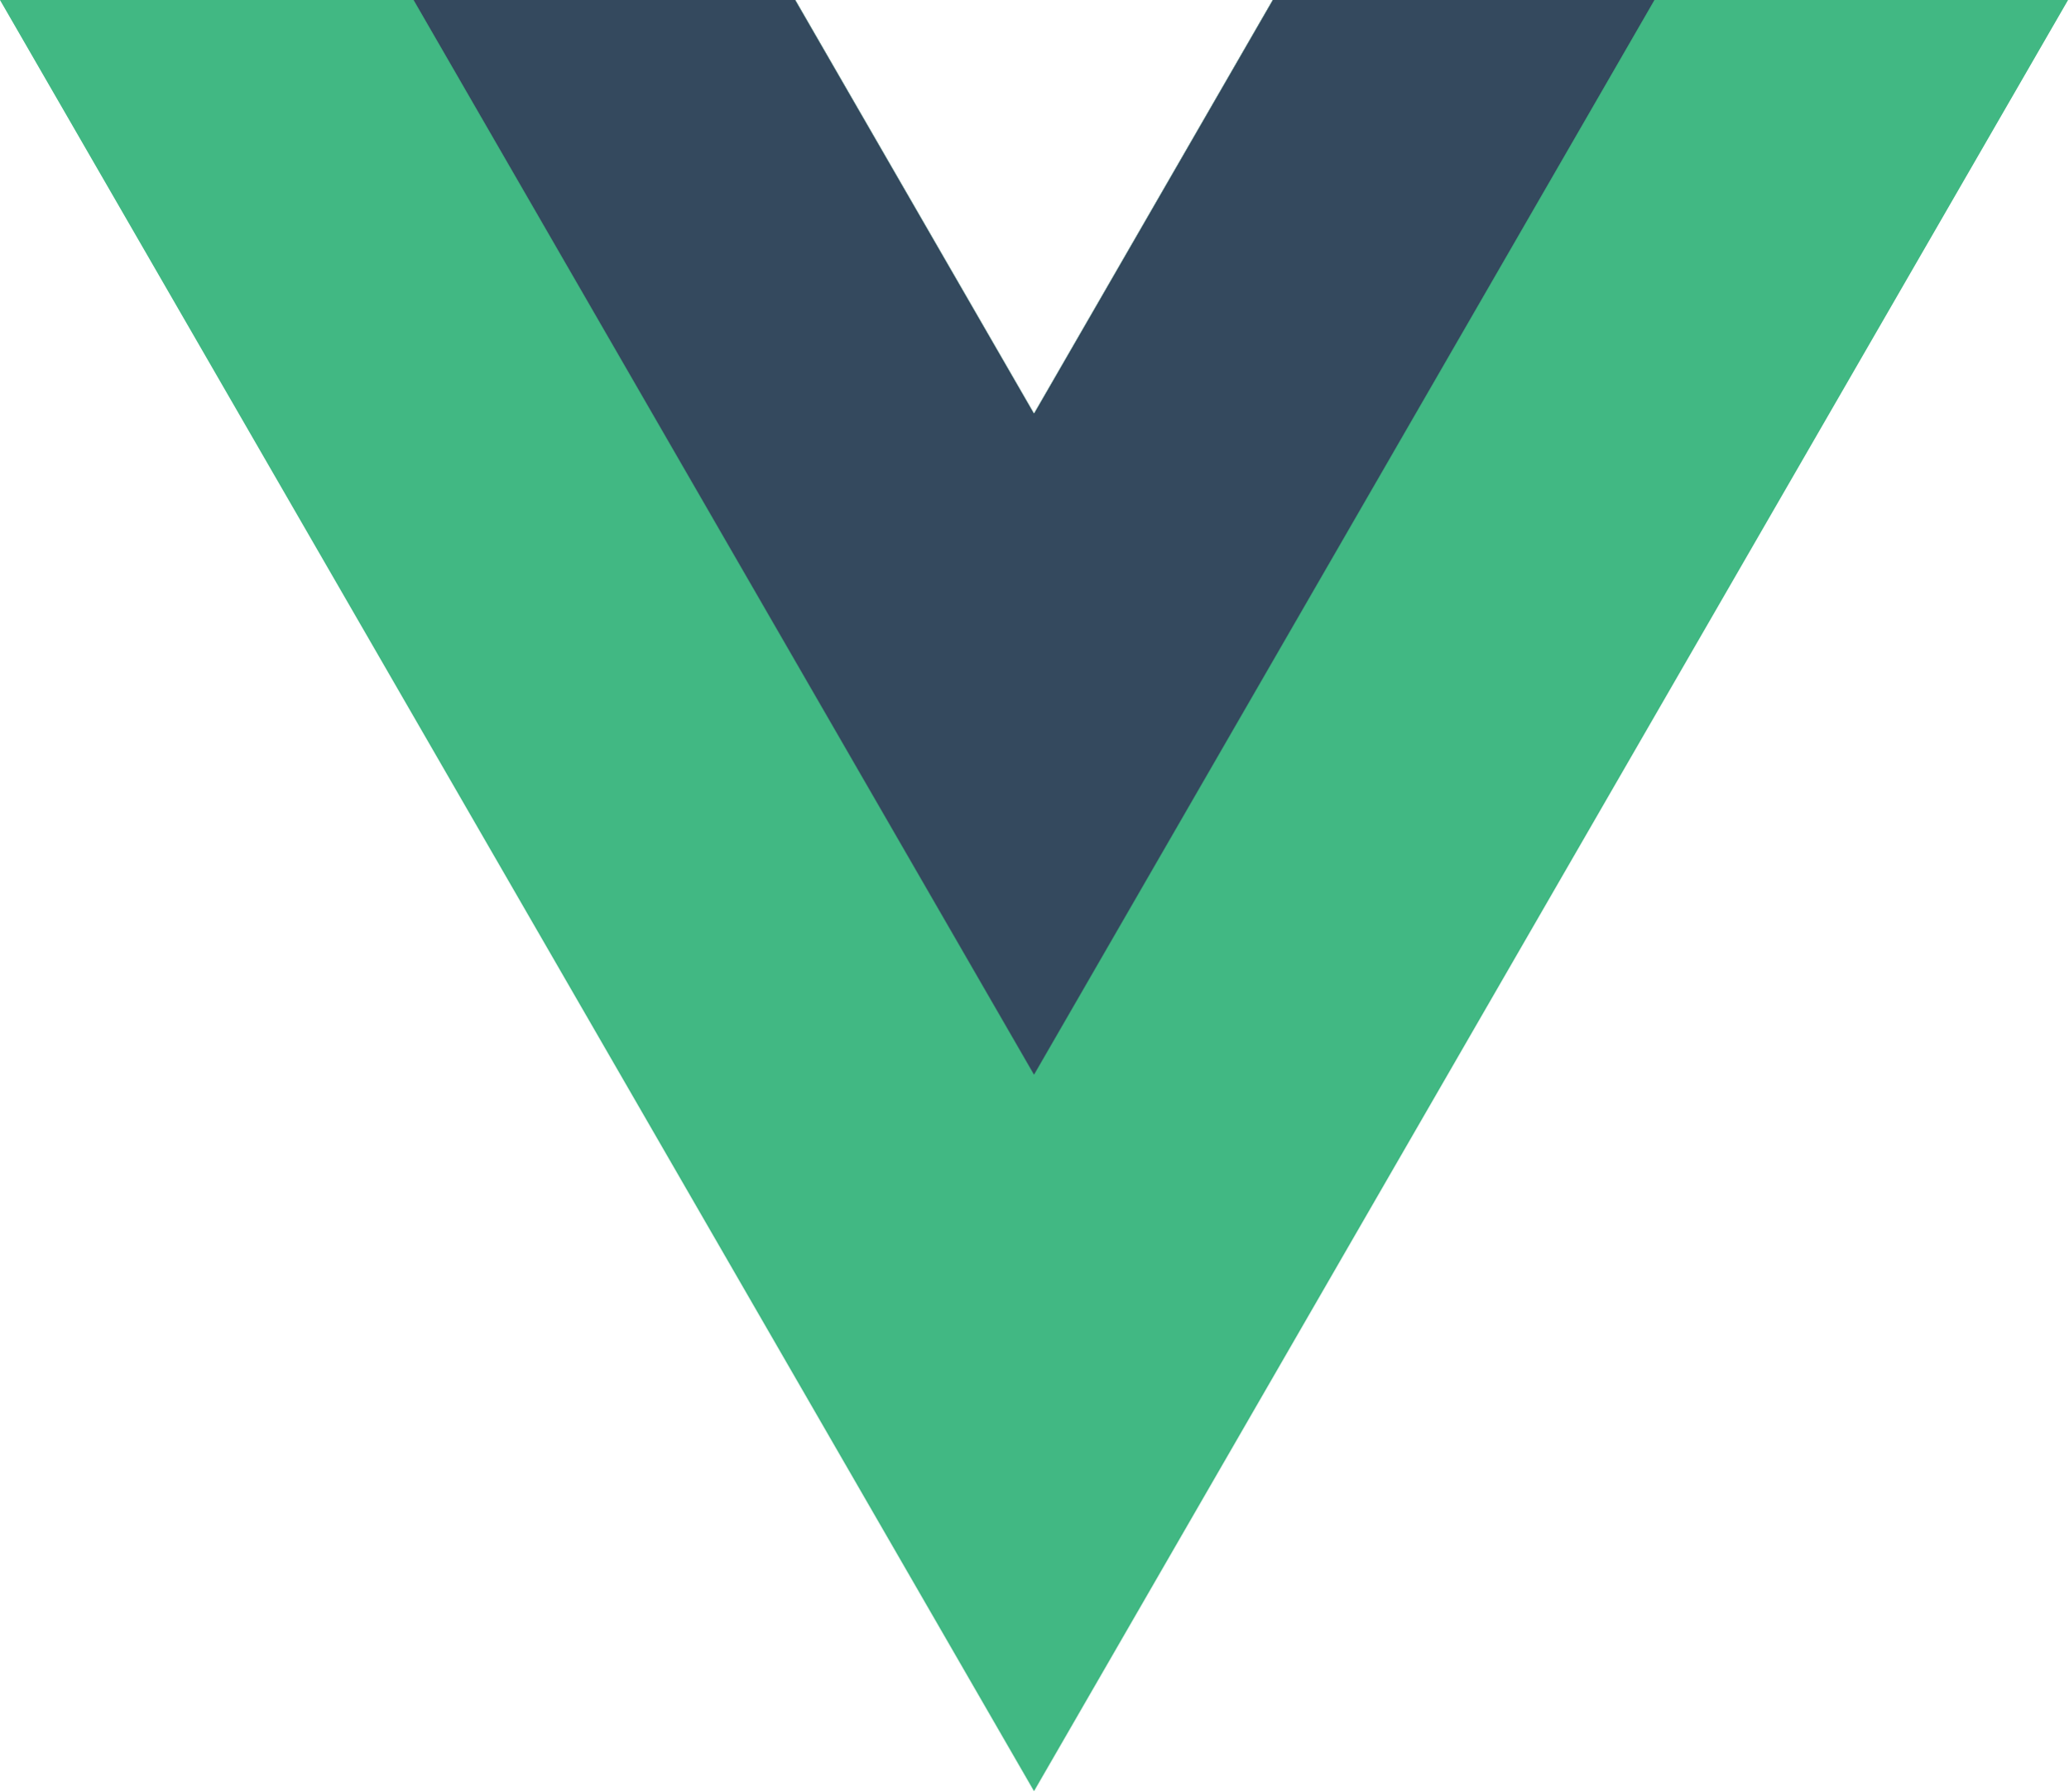
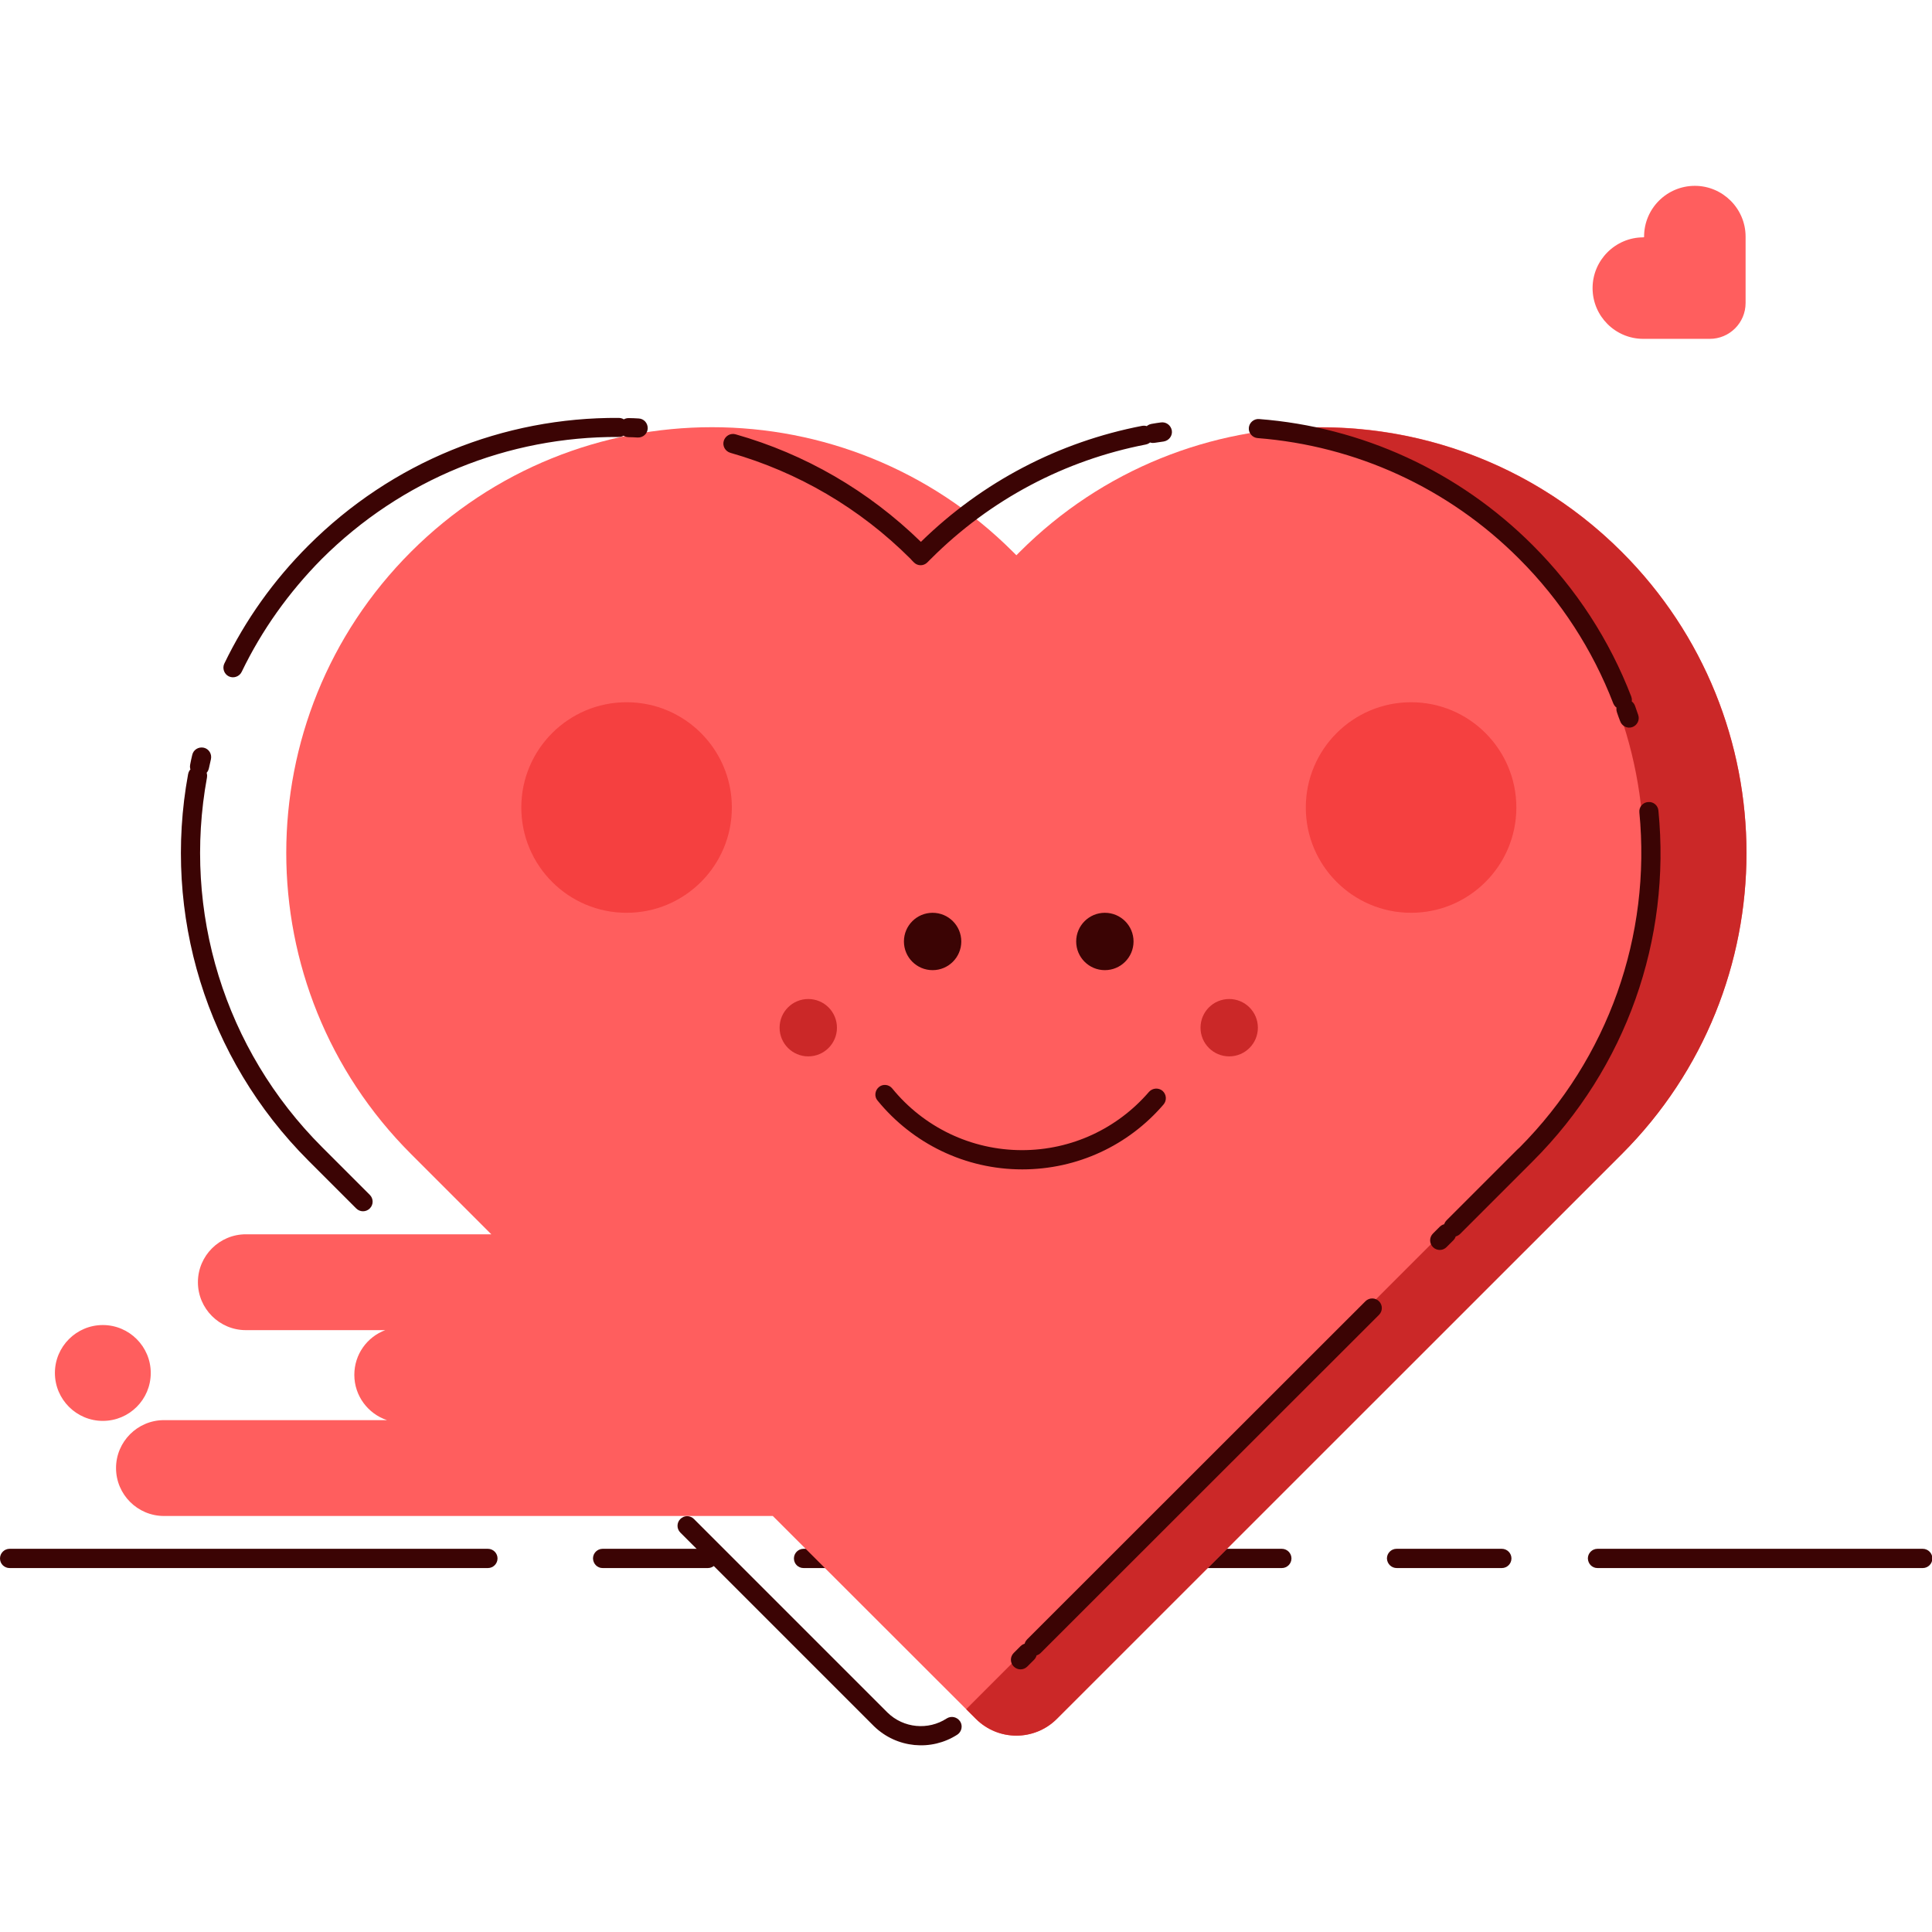
- <svg xmlns="http://www.w3.org/2000/svg" viewBox="0 0 261.76 226.69">
-   <path d="M161.096.001l-30.225 52.351L100.647.001H-.005l130.877 226.688L261.749.001z" fill="#41b883" />
-   <path d="M161.096.001l-30.225 52.351L100.647.001H52.346l78.526 136.01L209.398.001z" fill="#34495e" />
+ <svg xmlns="http://www.w3.org/2000/svg" class="icon" viewBox="0 0 1024 1024" version="1.1" width="200" height="200">
+   <path d="M5.1 831.1h253.5c2.8 0 5.1-2.3 5.1-5.1s-2.3-5.1-5.1-5.1H5.1c-2.8 0-5.1 2.3-5.1 5.1 0 2.9 2.3 5.1 5.1 5.1z m314.3 0h55.8c2.8 0 5.1-2.3 5.1-5.1s-2.3-5.1-5.1-5.1h-55.8c-2.8 0-5.1 2.3-5.1 5.1 0.1 2.9 2.3 5.1 5.1 5.1z m106.5 0h253.5c2.8 0 5.1-2.3 5.1-5.1s-2.3-5.1-5.1-5.1H425.9c-2.8 0-5.1 2.3-5.1 5.1 0 2.9 2.3 5.1 5.1 5.1z m314.4 0H796c2.8 0 5.1-2.3 5.1-5.1s-2.3-5.1-5.1-5.1h-55.8c-2.8 0-5.1 2.3-5.1 5.1 0.1 2.9 2.4 5.1 5.2 5.1z m106.4 0h172.4c2.8 0 5.1-2.3 5.1-5.1s-2.3-5.1-5.1-5.1H846.7c-2.8 0-5.1 2.3-5.1 5.1 0.1 2.9 2.3 5.1 5.1 5.1z" fill="#3B0404" />
+   <path d="M409.6 803.5H86.9c-14 0-25.4-11.4-25.4-25.4 0-14 11.4-25.4 25.4-25.4h118.2c-10.1-3.4-17.3-12.9-17.3-24 0-10.9 6.8-20.1 16.4-23.7h-73.9c-14 0-25.4-11.4-25.4-25.4 0-14 11.4-25.4 25.4-25.4h130.1l-40.8-40.8-1.8-1.8c-88.1-88.1-88.1-231 0-319.1s231-88.1 319.1 0l1.8 1.8 1.8-1.8c88.1-88.1 231-88.1 319.1 0 88.1 88.1 88.1 231 0 319.1l-1.8 1.8L560.2 911c-11.9 11.9-31.1 11.9-43 0L409.6 803.5zM54.5 753.1c-14 0-25.4-11.4-25.4-25.4 0-14 11.4-25.4 25.4-25.4s25.4 11.4 25.4 25.4c0 14.1-11.4 25.4-25.4 25.4z" fill="#FF5E5E" />
+   <path d="M668.1 228.8c67.9-9.7 139.3 11.6 191.5 63.8 88.1 88.1 88.1 231 0 319.1l-1.8 1.8L560.2 911c-11.9 11.9-31.1 11.9-43 0l-5.1-5.1 291.3-291.4 1.8-1.8c88.1-88.1 88.1-231 0-319.1-38.3-38.2-87-59.9-137.1-64.8z" fill="#CB2828" />
+   <path d="M196 633.3c2 2 2 5.2 0 7.2s-5.2 2-7.2 0L165.3 617l-1-1-0.3-0.3-0.5-0.5c-54.3-54.3-77.4-130.8-63.8-204.9 0.5-2.8 3.1-4.6 5.9-4.1 2.8 0.5 4.6 3.1 4.1 5.9-13 70.9 9.1 144 61 195.9l0.5 0.5 0.3 0.3 1.1 1.1 23.4 23.4z m-85.3-226c-0.6 2.7-3.2 4.5-6 3.9-2.7-0.6-4.5-3.2-3.9-6 0.3-1.7 0.7-3.4 1.1-5.1 0.6-2.7 3.3-4.4 6.1-3.8 2.7 0.6 4.4 3.3 3.8 6.1-0.4 1.6-0.7 3.3-1.1 4.9z m17.4-51.2c-1.2 2.5-4.3 3.6-6.8 2.4s-3.6-4.3-2.4-6.8c11.1-23 26-44 44.5-62.5 44.3-44.3 103.3-68.1 164.6-67.7 2.8 0 5.1 2.3 5 5.1 0 2.8-2.3 5.1-5.1 5-58.6-0.3-115 22.4-157.4 64.7-17.5 17.7-31.8 37.8-42.4 59.8zM333 231.7c-2.8-0.1-5-2.4-4.9-5.2 0.1-2.8 2.4-5 5.2-4.9 1.7 0 3.5 0.1 5.2 0.2 2.8 0.1 4.9 2.5 4.8 5.3-0.1 2.8-2.5 4.9-5.3 4.8-1.7-0.1-3.4-0.2-5-0.2z m272.4-6c2.7-0.5 5.4 1.3 5.9 4s-1.3 5.4-4 5.9c-42.8 8.3-82.3 29-113.9 60.6l-0.4 0.4-1.5 1.5c-2 2-5.2 2-7.2-0.1-0.6-0.6-1.2-1.2-1.7-1.8-26.9-26.9-59.7-46-95.5-56.2-2.7-0.8-4.3-3.6-3.5-6.3 0.8-2.7 3.6-4.3 6.3-3.5 36.7 10.4 70.3 29.8 98.2 57 32.6-31.9 73.2-53 117.3-61.5z m6.6 9c-2.8 0.5-5.4-1.4-5.9-4.1-0.5-2.8 1.4-5.4 4.1-5.9 1.7-0.3 3.4-0.6 5.1-0.8 2.8-0.4 5.3 1.5 5.8 4.3 0.4 2.8-1.5 5.3-4.3 5.8-1.5 0.2-3.2 0.5-4.8 0.7z m54.6-2.5c-2.8-0.2-4.9-2.7-4.7-5.4 0.2-2.8 2.7-4.9 5.4-4.7 54.4 4.2 105.7 27.5 145.1 66.9 23.1 23.1 40.7 50.3 52.2 80.2 1 2.6-0.3 5.5-2.9 6.6-2.6 1-5.5-0.3-6.6-2.9-11-28.5-27.8-54.6-49.9-76.7-37.6-37.7-86.6-59.9-138.6-64zM857 377.5c-0.9-2.6 0.4-5.5 3.1-6.5 2.6-0.9 5.5 0.4 6.5 3.1 0.6 1.6 1.1 3.3 1.7 4.9 0.9 2.7-0.6 5.5-3.2 6.4-2.7 0.9-5.5-0.6-6.4-3.2-0.6-1.6-1.2-3.1-1.7-4.7z m11.9 53.1c-0.3-2.8 1.8-5.3 4.6-5.5 2.8-0.3 5.3 1.8 5.5 4.6 6.7 68.3-17 136.2-66.5 185.7l-1.8 1.8-36.8 36.8c-2 2-5.2 2-7.2 0s-2-5.2 0-7.2l36.8-36.8c0.6-0.6 1.2-1.2 1.8-1.7 47.3-47.5 69.9-112.5 63.6-177.7zM763.1 650.2c2-2 5.2-2 7.2 0s2 5.2 0 7.2l-3.6 3.6c-2 2-5.2 2-7.2 0s-2-5.2 0-7.2l3.6-3.6z m-39.4 39.5c2-2 5.2-2 7.2 0s2 5.2 0 7.2L551.6 876.1c-2 2-5.2 2-7.2 0s-2-5.2 0-7.2l179.3-179.2zM540.9 872.5c2-2 5.2-2 7.2 0s2 5.2 0 7.2l-3.6 3.6c-2 2-5.2 2-7.2 0s-2-5.2 0-7.2l3.6-3.6z m-39.1 38.3c-9.8 6.4-22.9 5.2-31.4-3.1L367.8 805.1c-2-2-5.2-2-7.2 0s-2 5.2 0 7.2L463.3 915c12 11.6 30.3 13.3 44.1 4.4 2.3-1.5 3-4.7 1.5-7-1.6-2.4-4.7-3.1-7.1-1.6z" fill="#3B0404" />
+   <path d="M494.3 514.2c-8.4 0-15.2-6.8-15.2-15.2s6.8-15.2 15.2-15.2c8.4 0 15.2 6.8 15.2 15.2s-6.8 15.2-15.2 15.2z m91.3 0c-8.4 0-15.2-6.8-15.2-15.2s6.8-15.2 15.2-15.2 15.2 6.8 15.2 15.2-6.8 15.2-15.2 15.2zM465.1 583.3c18.7 22.9 46.6 36.5 76.7 36.5 29.2 0 56.3-12.7 74.9-34.4 1.8-2.1 1.6-5.3-0.5-7.2-2.1-1.8-5.3-1.6-7.2 0.5-16.8 19.5-41.1 30.9-67.3 30.9-27 0-52.1-12.2-68.8-32.7-1.8-2.2-5-2.5-7.1-0.7s-2.5 5-0.7 7.1z" fill="#3B0404" />
+   <path d="M428.4 559.9c-8.4 0-15.2-6.8-15.2-15.2 0-8.4 6.8-15.2 15.2-15.2 8.4 0 15.2 6.8 15.2 15.2 0 8.4-6.8 15.2-15.2 15.2z m223.1 0c-8.4 0-15.2-6.8-15.2-15.2 0-8.4 6.8-15.2 15.2-15.2s15.2 6.8 15.2 15.2c0 8.4-6.8 15.2-15.2 15.2z" fill="#CB2828" />
+   <path d="M332.1 483.8c-30.8 0-55.8-25-55.8-55.8s25-55.8 55.8-55.8 55.8 25 55.8 55.8-25 55.8-55.8 55.8z m415.8 0c-30.8 0-55.8-25-55.8-55.8s25-55.8 55.8-55.8 55.8 25 55.8 55.8-25 55.8-55.8 55.8z" fill="#F54040" />
+   <path d="M871.4 125.7v-0.3c0-14.9 12.1-26.9 26.9-26.9s26.9 12.1 26.9 26.9V160.6c0 10.5-8.5 19-19 19H871c-14.9 0-26.9-12.1-26.9-26.9s12.1-26.9 26.9-26.9c0.2-0.1 0.3-0.1 0.4-0.1z" fill="#FF5E5E" />
</svg>
